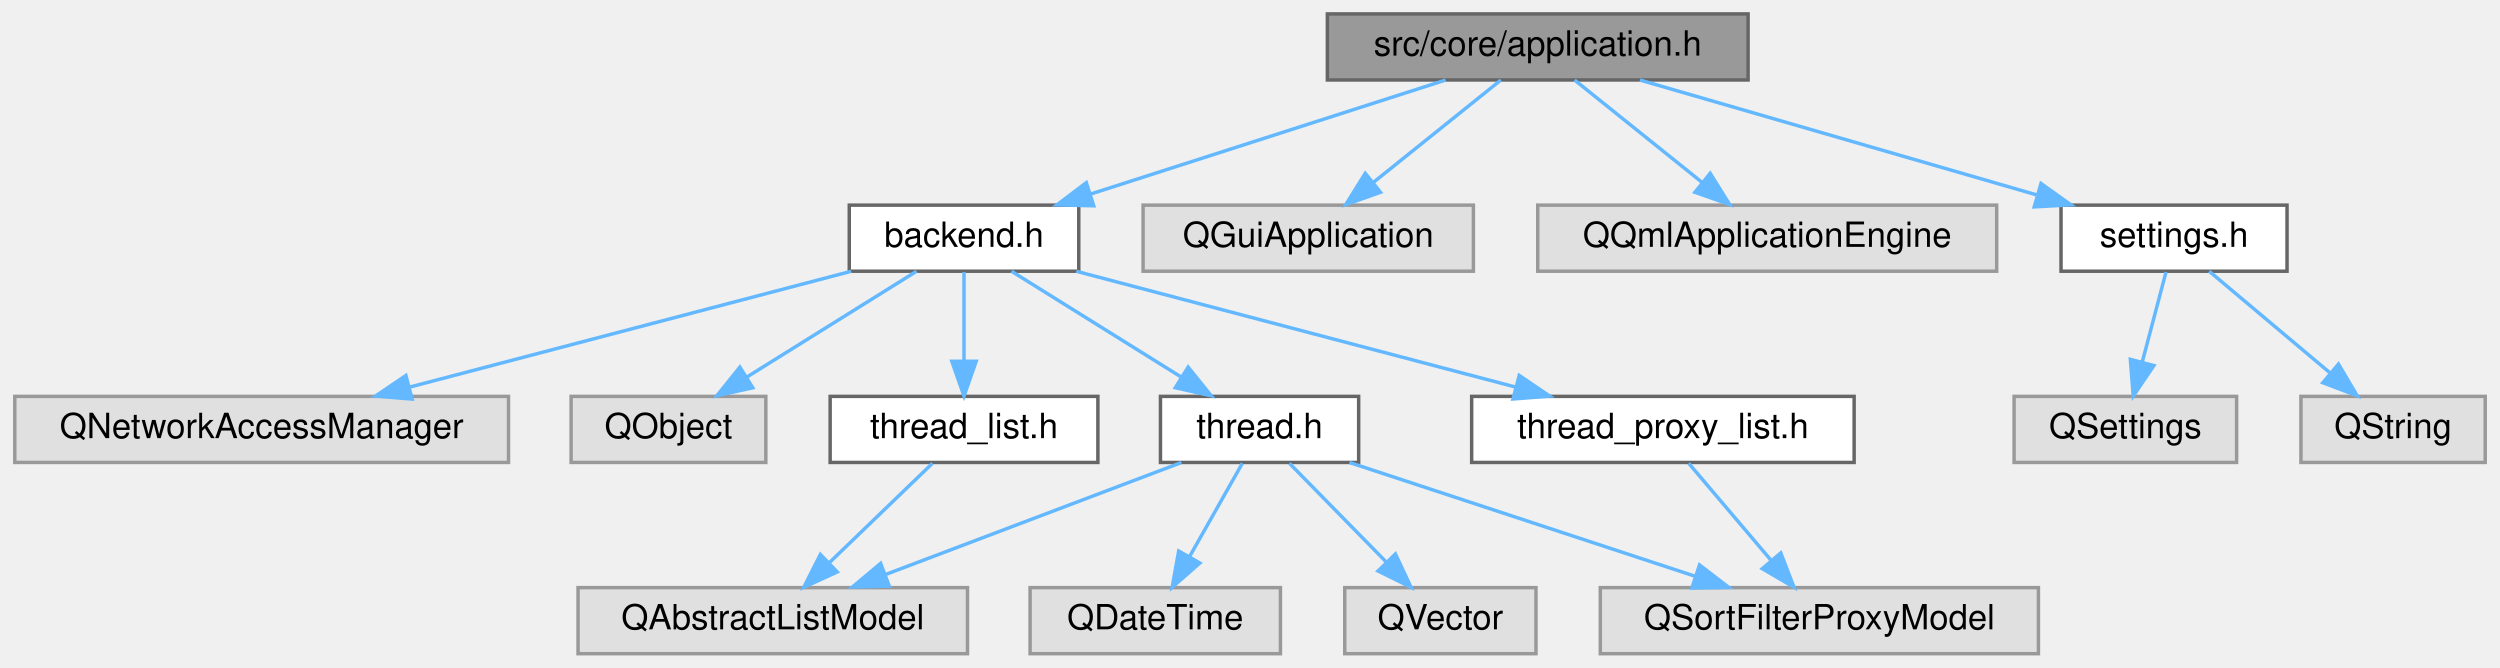
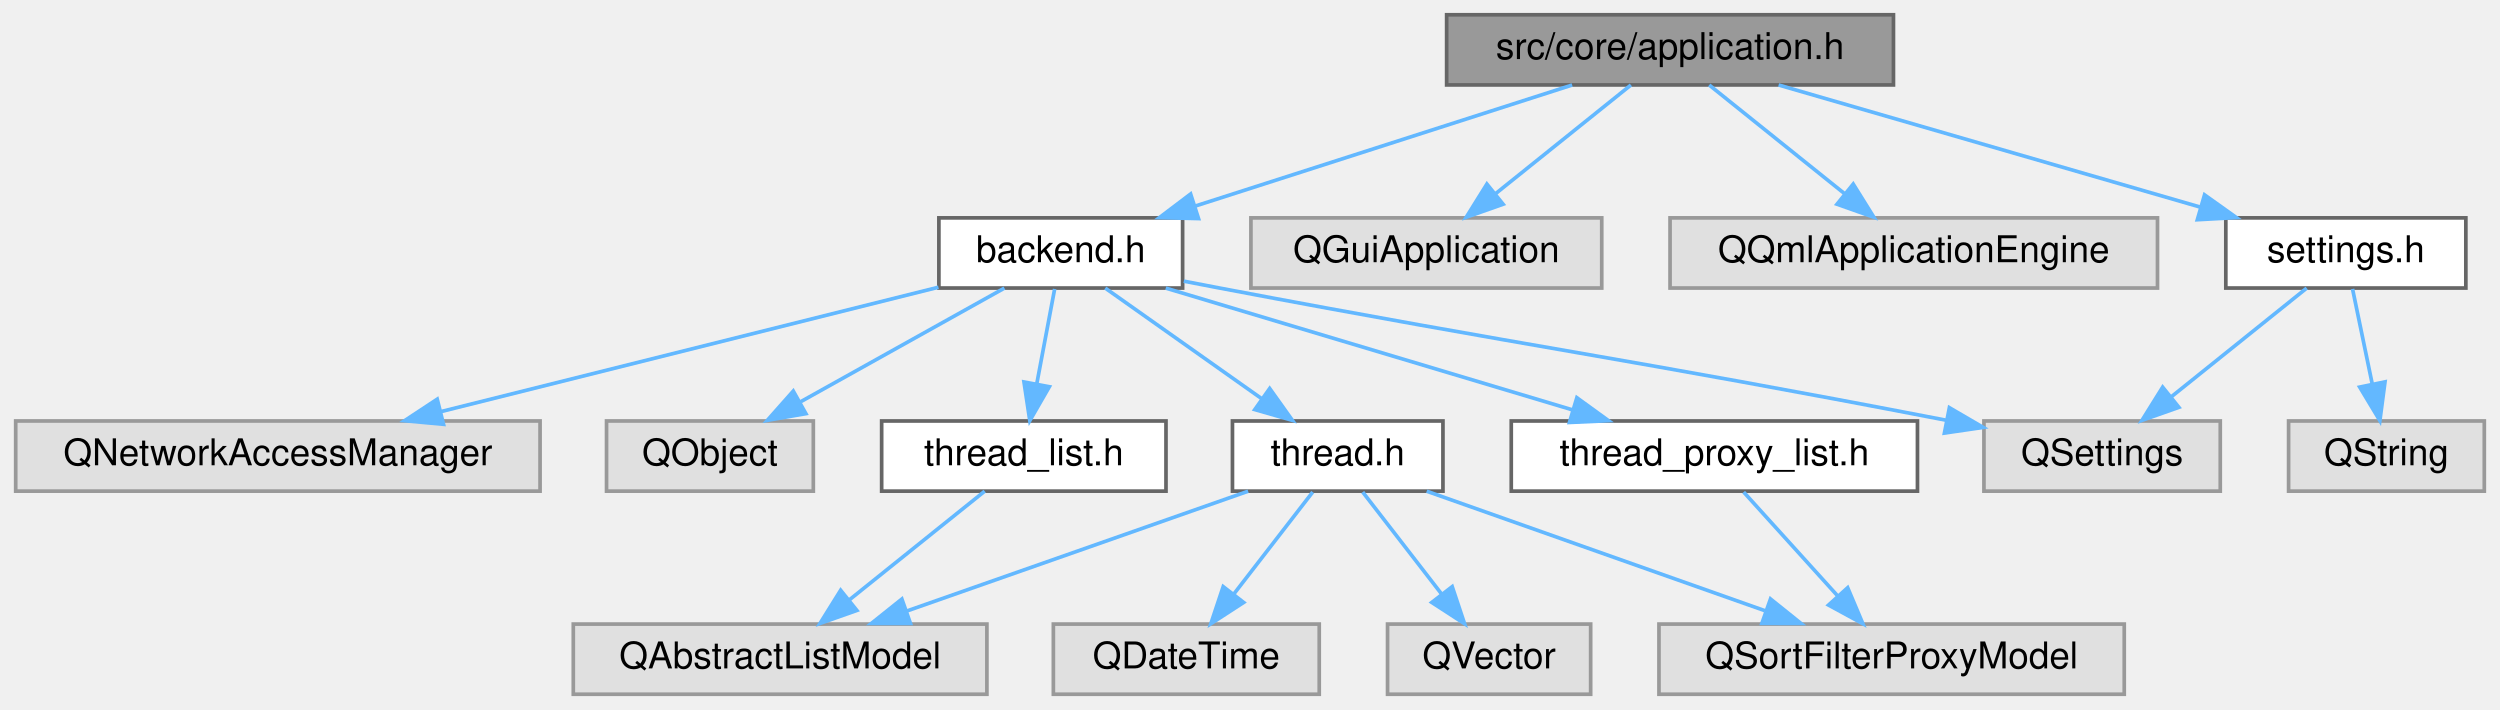
- <svg xmlns="http://www.w3.org/2000/svg" xmlns:xlink="http://www.w3.org/1999/xlink" width="719pt" height="192pt" viewBox="0.00 0.00 718.50 192.00">
+ <svg xmlns="http://www.w3.org/2000/svg" xmlns:xlink="http://www.w3.org/1999/xlink" width="677pt" height="192pt" viewBox="0.00 0.00 676.50 192.00">
  <g id="graph0" class="graph" transform="scale(1 1) rotate(0) translate(4 188)">
    <g id="Node000001" class="node">
      <g id="a_Node000001">
        <a xlink:title=" ">
-           <polygon fill="#999999" stroke="#666666" points="498.5,-184 377.5,-184 377.5,-165 498.5,-165 498.5,-184" />
-           <text text-anchor="middle" x="438" y="-172" font-family="Helvetica,sans-Serif" font-size="10.00">src/core/application.h</text>
+           <polygon fill="#999999" stroke="#666666" points="508.5,-184 387.5,-184 387.5,-165 508.5,-165 508.5,-184" />
+           <text text-anchor="middle" x="448" y="-172" font-family="Helvetica,sans-Serif" font-size="10.00">src/core/application.h</text>
        </a>
      </g>
    </g>
    <g id="Node000002" class="node">
      <g id="a_Node000002">
        <a xlink:href="backend_8h.html" target="_top" xlink:title=" ">
-           <polygon fill="white" stroke="#666666" points="306,-129 240,-129 240,-110 306,-110 306,-129" />
-           <text text-anchor="middle" x="273" y="-117" font-family="Helvetica,sans-Serif" font-size="10.00">backend.h</text>
+           <polygon fill="white" stroke="#666666" points="316,-129 250,-129 250,-110 316,-110 316,-129" />
+           <text text-anchor="middle" x="283" y="-117" font-family="Helvetica,sans-Serif" font-size="10.00">backend.h</text>
        </a>
      </g>
    </g>
    <g id="edge1_Node000001_Node000002" class="edge">
      <g id="a_edge1_Node000001_Node000002">
        <a xlink:title=" ">
-           <path fill="none" stroke="#63b8ff" d="M411.49,-164.98C383.79,-156.09 340.14,-142.07 309.26,-132.15" />
-           <polygon fill="#63b8ff" stroke="#63b8ff" points="310.31,-128.81 299.72,-129.08 308.17,-135.47 310.31,-128.81" />
-         </a>
-       </g>
-     </g>
-     <g id="Node000012" class="node">
-       <g id="a_Node000012">
-         <a xlink:title=" ">
-           <polygon fill="#e0e0e0" stroke="#999999" points="419.5,-129 324.5,-129 324.5,-110 419.5,-110 419.5,-129" />
-           <text text-anchor="middle" x="372" y="-117" font-family="Helvetica,sans-Serif" font-size="10.00">QGuiApplication</text>
-         </a>
-       </g>
-     </g>
-     <g id="edge13_Node000001_Node000012" class="edge">
-       <g id="a_edge13_Node000001_Node000012">
-         <a xlink:title=" ">
-           <path fill="none" stroke="#63b8ff" d="M427.4,-164.98C417.54,-157.07 402.65,-145.11 390.78,-135.58" />
-           <polygon fill="#63b8ff" stroke="#63b8ff" points="392.79,-132.7 382.8,-129.17 388.4,-138.16 392.79,-132.7" />
+           <path fill="none" stroke="#63b8ff" d="M421.49,-164.98C393.79,-156.09 350.14,-142.07 319.26,-132.15" />
+           <polygon fill="#63b8ff" stroke="#63b8ff" points="320.31,-128.81 309.72,-129.08 318.17,-135.47 320.31,-128.81" />
        </a>
      </g>
    </g>
    <g id="Node000013" class="node">
      <g id="a_Node000013">
        <a xlink:title=" ">
-           <polygon fill="#e0e0e0" stroke="#999999" points="570,-129 438,-129 438,-110 570,-110 570,-129" />
-           <text text-anchor="middle" x="504" y="-117" font-family="Helvetica,sans-Serif" font-size="10.00">QQmlApplicationEngine</text>
+           <polygon fill="#e0e0e0" stroke="#999999" points="429.5,-129 334.5,-129 334.5,-110 429.5,-110 429.5,-129" />
+           <text text-anchor="middle" x="382" y="-117" font-family="Helvetica,sans-Serif" font-size="10.00">QGuiApplication</text>
        </a>
      </g>
    </g>
    <g id="edge14_Node000001_Node000013" class="edge">
      <g id="a_edge14_Node000001_Node000013">
        <a xlink:title=" ">
-           <path fill="none" stroke="#63b8ff" d="M448.6,-164.98C458.46,-157.07 473.35,-145.11 485.22,-135.58" />
-           <polygon fill="#63b8ff" stroke="#63b8ff" points="487.6,-138.16 493.2,-129.17 483.21,-132.7 487.6,-138.16" />
+           <path fill="none" stroke="#63b8ff" d="M437.4,-164.98C427.54,-157.07 412.65,-145.11 400.78,-135.58" />
+           <polygon fill="#63b8ff" stroke="#63b8ff" points="402.79,-132.7 392.8,-129.17 398.4,-138.16 402.79,-132.7" />
        </a>
      </g>
    </g>
    <g id="Node000014" class="node">
      <g id="a_Node000014">
-         <a xlink:href="settings_8h.html" target="_top" xlink:title=" ">
-           <polygon fill="white" stroke="#666666" points="653.5,-129 588.5,-129 588.5,-110 653.5,-110 653.5,-129" />
-           <text text-anchor="middle" x="621" y="-117" font-family="Helvetica,sans-Serif" font-size="10.00">settings.h</text>
+         <a xlink:title=" ">
+           <polygon fill="#e0e0e0" stroke="#999999" points="580,-129 448,-129 448,-110 580,-110 580,-129" />
+           <text text-anchor="middle" x="514" y="-117" font-family="Helvetica,sans-Serif" font-size="10.00">QQmlApplicationEngine</text>
        </a>
      </g>
    </g>
    <g id="edge15_Node000001_Node000014" class="edge">
      <g id="a_edge15_Node000001_Node000014">
        <a xlink:title=" ">
-           <path fill="none" stroke="#63b8ff" d="M467.4,-164.98C498.39,-156.01 547.38,-141.82 581.67,-131.89" />
-           <polygon fill="#63b8ff" stroke="#63b8ff" points="582.74,-135.23 591.37,-129.08 580.79,-128.5 582.74,-135.23" />
+           <path fill="none" stroke="#63b8ff" d="M458.6,-164.98C468.46,-157.07 483.35,-145.11 495.22,-135.58" />
+           <polygon fill="#63b8ff" stroke="#63b8ff" points="497.6,-138.16 503.2,-129.17 493.21,-132.7 497.6,-138.16" />
+         </a>
+       </g>
+     </g>
+     <g id="Node000015" class="node">
+       <g id="a_Node000015">
+         <a xlink:href="settings_8h.html" target="_top" xlink:title=" ">
+           <polygon fill="white" stroke="#666666" points="663.5,-129 598.5,-129 598.5,-110 663.5,-110 663.5,-129" />
+           <text text-anchor="middle" x="631" y="-117" font-family="Helvetica,sans-Serif" font-size="10.00">settings.h</text>
+         </a>
+       </g>
+     </g>
+     <g id="edge16_Node000001_Node000015" class="edge">
+       <g id="a_edge16_Node000001_Node000015">
+         <a xlink:title=" ">
+           <path fill="none" stroke="#63b8ff" d="M477.4,-164.98C508.39,-156.01 557.38,-141.82 591.67,-131.89" />
+           <polygon fill="#63b8ff" stroke="#63b8ff" points="592.74,-135.23 601.37,-129.08 590.79,-128.5 592.74,-135.23" />
        </a>
      </g>
    </g>
    <g id="Node000003" class="node">
      <g id="a_Node000003">
        <a xlink:title=" ">
          <polygon fill="#e0e0e0" stroke="#999999" points="142,-74 0,-74 0,-55 142,-55 142,-74" />
          <text text-anchor="middle" x="71" y="-62" font-family="Helvetica,sans-Serif" font-size="10.00">QNetworkAccessManager</text>
        </a>
      </g>
    </g>
    <g id="edge2_Node000002_Node000003" class="edge">
      <g id="a_edge2_Node000002_Node000003">
        <a xlink:title=" ">
-           <path fill="none" stroke="#63b8ff" d="M240.55,-109.98C206.04,-100.93 151.34,-86.58 113.44,-76.64" />
-           <polygon fill="#63b8ff" stroke="#63b8ff" points="114.27,-73.23 103.71,-74.08 112.49,-80.01 114.27,-73.23" />
+           <path fill="none" stroke="#63b8ff" d="M249.88,-110.22C213.59,-101.15 155.22,-86.55 115.08,-76.52" />
+           <polygon fill="#63b8ff" stroke="#63b8ff" points="115.85,-73.1 105.3,-74.07 114.15,-79.9 115.85,-73.1" />
        </a>
      </g>
    </g>
    <g id="Node000004" class="node">
      <g id="a_Node000004">
        <a xlink:title=" ">
          <polygon fill="#e0e0e0" stroke="#999999" points="216,-74 160,-74 160,-55 216,-55 216,-74" />
          <text text-anchor="middle" x="188" y="-62" font-family="Helvetica,sans-Serif" font-size="10.00">QObject</text>
        </a>
      </g>
    </g>
    <g id="edge3_Node000002_Node000004" class="edge">
      <g id="a_edge3_Node000002_Node000004">
        <a xlink:title=" ">
-           <path fill="none" stroke="#63b8ff" d="M259.34,-109.98C246.16,-101.77 225.97,-89.18 210.43,-79.49" />
-           <polygon fill="#63b8ff" stroke="#63b8ff" points="212.24,-76.49 201.91,-74.17 208.54,-82.43 212.24,-76.49" />
+           <path fill="none" stroke="#63b8ff" d="M267.74,-109.98C252.87,-101.69 230.02,-88.94 212.58,-79.22" />
+           <polygon fill="#63b8ff" stroke="#63b8ff" points="213.98,-75.99 203.54,-74.17 210.57,-82.1 213.98,-75.99" />
        </a>
      </g>
    </g>
    <g id="Node000005" class="node">
      <g id="a_Node000005">
+         <a xlink:title=" ">
+           <polygon fill="#e0e0e0" stroke="#999999" points="597,-74 533,-74 533,-55 597,-55 597,-74" />
+           <text text-anchor="middle" x="565" y="-62" font-family="Helvetica,sans-Serif" font-size="10.00">QSettings</text>
+         </a>
+       </g>
+     </g>
+     <g id="edge4_Node000002_Node000005" class="edge">
+       <g id="a_edge4_Node000002_Node000005">
+         <a xlink:title=" ">
+           <path fill="none" stroke="#63b8ff" d="M316.32,-111.86C319.59,-111.22 322.86,-110.6 326,-110 410.79,-93.91 434.55,-91.26 522.87,-74.18" />
+           <polygon fill="#63b8ff" stroke="#63b8ff" points="523.64,-77.6 532.79,-72.26 522.3,-70.73 523.64,-77.6" />
+         </a>
+       </g>
+     </g>
+     <g id="Node000006" class="node">
+       <g id="a_Node000006">
        <a xlink:href="thread_8h.html" target="_top" xlink:title=" ">
          <polygon fill="white" stroke="#666666" points="386.5,-74 329.5,-74 329.5,-55 386.5,-55 386.5,-74" />
          <text text-anchor="middle" x="358" y="-62" font-family="Helvetica,sans-Serif" font-size="10.00">thread.h</text>
        </a>
      </g>
    </g>
-     <g id="edge4_Node000002_Node000005" class="edge">
-       <g id="a_edge4_Node000002_Node000005">
-         <a xlink:title=" ">
-           <path fill="none" stroke="#63b8ff" d="M286.66,-109.98C299.84,-101.77 320.03,-89.18 335.57,-79.49" />
-           <polygon fill="#63b8ff" stroke="#63b8ff" points="337.46,-82.43 344.09,-74.17 333.76,-76.49 337.46,-82.43" />
-         </a>
-       </g>
-     </g>
-     <g id="Node000010" class="node">
-       <g id="a_Node000010">
+     <g id="edge5_Node000002_Node000006" class="edge">
+       <g id="a_edge5_Node000002_Node000006">
+         <a xlink:title=" ">
+           <path fill="none" stroke="#63b8ff" d="M295.05,-109.98C306.46,-101.92 323.83,-89.65 337.43,-80.03" />
+           <polygon fill="#63b8ff" stroke="#63b8ff" points="339.58,-82.8 345.73,-74.17 335.54,-77.08 339.58,-82.8" />
+         </a>
+       </g>
+     </g>
+     <g id="Node000011" class="node">
+       <g id="a_Node000011">
        <a xlink:href="thread__list_8h.html" target="_top" xlink:title=" ">
          <polygon fill="white" stroke="#666666" points="311.5,-74 234.5,-74 234.5,-55 311.5,-55 311.5,-74" />
          <text text-anchor="middle" x="273" y="-62" font-family="Helvetica,sans-Serif" font-size="10.00">thread_list.h</text>
        </a>
      </g>
    </g>
-     <g id="edge9_Node000002_Node000010" class="edge">
-       <g id="a_edge9_Node000002_Node000010">
-         <a xlink:title=" ">
-           <path fill="none" stroke="#63b8ff" d="M273,-109.75C273,-102.8 273,-92.85 273,-84.13" />
-           <polygon fill="#63b8ff" stroke="#63b8ff" points="276.5,-84.09 273,-74.09 269.5,-84.09 276.5,-84.09" />
-         </a>
-       </g>
-     </g>
-     <g id="Node000011" class="node">
-       <g id="a_Node000011">
+     <g id="edge10_Node000002_Node000011" class="edge">
+       <g id="a_edge10_Node000002_Node000011">
+         <a xlink:title=" ">
+           <path fill="none" stroke="#63b8ff" d="M281.35,-109.75C280.04,-102.8 278.16,-92.85 276.52,-84.13" />
+           <polygon fill="#63b8ff" stroke="#63b8ff" points="279.91,-83.27 274.62,-74.09 273.04,-84.56 279.91,-83.27" />
+         </a>
+       </g>
+     </g>
+     <g id="Node000012" class="node">
+       <g id="a_Node000012">
        <a xlink:href="thread__proxy__list_8h.html" target="_top" xlink:title=" ">
-           <polygon fill="white" stroke="#666666" points="529,-74 419,-74 419,-55 529,-55 529,-74" />
-           <text text-anchor="middle" x="474" y="-62" font-family="Helvetica,sans-Serif" font-size="10.00">thread_proxy_list.h</text>
-         </a>
-       </g>
-     </g>
-     <g id="edge11_Node000002_Node000011" class="edge">
-       <g id="a_edge11_Node000002_Node000011">
-         <a xlink:title=" ">
-           <path fill="none" stroke="#63b8ff" d="M305.29,-109.98C339.62,-100.93 394.06,-86.58 431.77,-76.64" />
-           <polygon fill="#63b8ff" stroke="#63b8ff" points="432.68,-80.02 441.45,-74.08 430.89,-73.25 432.68,-80.02" />
-         </a>
-       </g>
-     </g>
-     <g id="Node000006" class="node">
-       <g id="a_Node000006">
-         <a xlink:title=" ">
-           <polygon fill="#e0e0e0" stroke="#999999" points="274,-19 162,-19 162,0 274,0 274,-19" />
-           <text text-anchor="middle" x="218" y="-7" font-family="Helvetica,sans-Serif" font-size="10.00">QAbstractListModel</text>
-         </a>
-       </g>
-     </g>
-     <g id="edge5_Node000005_Node000006" class="edge">
-       <g id="a_edge5_Node000005_Node000006">
-         <a xlink:title=" ">
-           <path fill="none" stroke="#63b8ff" d="M335.51,-54.98C312.48,-46.27 276.46,-32.63 250.37,-22.75" />
-           <polygon fill="#63b8ff" stroke="#63b8ff" points="251.49,-19.44 240.9,-19.17 249.02,-25.98 251.49,-19.44" />
+           <polygon fill="white" stroke="#666666" points="515,-74 405,-74 405,-55 515,-55 515,-74" />
+           <text text-anchor="middle" x="460" y="-62" font-family="Helvetica,sans-Serif" font-size="10.00">thread_proxy_list.h</text>
+         </a>
+       </g>
+     </g>
+     <g id="edge12_Node000002_Node000012" class="edge">
+       <g id="a_edge12_Node000002_Node000012">
+         <a xlink:title=" ">
+           <path fill="none" stroke="#63b8ff" d="M311.44,-109.98C341.28,-101.05 388.38,-86.94 421.53,-77.02" />
+           <polygon fill="#63b8ff" stroke="#63b8ff" points="422.76,-80.3 431.34,-74.08 420.76,-73.6 422.76,-80.3" />
        </a>
      </g>
    </g>
    <g id="Node000007" class="node">
      <g id="a_Node000007">
        <a xlink:title=" ">
-           <polygon fill="#e0e0e0" stroke="#999999" points="364,-19 292,-19 292,0 364,0 364,-19" />
-           <text text-anchor="middle" x="328" y="-7" font-family="Helvetica,sans-Serif" font-size="10.00">QDateTime</text>
-         </a>
-       </g>
-     </g>
-     <g id="edge6_Node000005_Node000007" class="edge">
-       <g id="a_edge6_Node000005_Node000007">
-         <a xlink:title=" ">
-           <path fill="none" stroke="#63b8ff" d="M353.05,-54.75C348.94,-47.49 342.97,-36.95 337.9,-27.98" />
-           <polygon fill="#63b8ff" stroke="#63b8ff" points="340.83,-26.07 332.86,-19.09 334.74,-29.52 340.83,-26.07" />
+           <polygon fill="#e0e0e0" stroke="#999999" points="263,-19 151,-19 151,0 263,0 263,-19" />
+           <text text-anchor="middle" x="207" y="-7" font-family="Helvetica,sans-Serif" font-size="10.00">QAbstractListModel</text>
+         </a>
+       </g>
+     </g>
+     <g id="edge6_Node000006_Node000007" class="edge">
+       <g id="a_edge6_Node000006_Node000007">
+         <a xlink:title=" ">
+           <path fill="none" stroke="#63b8ff" d="M333.74,-54.98C308.68,-46.19 269.37,-32.39 241.17,-22.49" />
+           <polygon fill="#63b8ff" stroke="#63b8ff" points="242.3,-19.18 231.7,-19.17 239.98,-25.78 242.3,-19.18" />
        </a>
      </g>
    </g>
    <g id="Node000008" class="node">
      <g id="a_Node000008">
        <a xlink:title=" ">
-           <polygon fill="#e0e0e0" stroke="#999999" points="582,-19 456,-19 456,0 582,0 582,-19" />
-           <text text-anchor="middle" x="519" y="-7" font-family="Helvetica,sans-Serif" font-size="10.00">QSortFilterProxyModel</text>
-         </a>
-       </g>
-     </g>
-     <g id="edge7_Node000005_Node000008" class="edge">
-       <g id="a_edge7_Node000005_Node000008">
-         <a xlink:title=" ">
-           <path fill="none" stroke="#63b8ff" d="M383.87,-54.98C410.78,-46.13 453.12,-32.19 483.23,-22.28" />
-           <polygon fill="#63b8ff" stroke="#63b8ff" points="484.53,-25.53 492.93,-19.08 482.34,-18.88 484.53,-25.53" />
+           <polygon fill="#e0e0e0" stroke="#999999" points="353,-19 281,-19 281,0 353,0 353,-19" />
+           <text text-anchor="middle" x="317" y="-7" font-family="Helvetica,sans-Serif" font-size="10.00">QDateTime</text>
+         </a>
+       </g>
+     </g>
+     <g id="edge7_Node000006_Node000008" class="edge">
+       <g id="a_edge7_Node000006_Node000008">
+         <a xlink:title=" ">
+           <path fill="none" stroke="#63b8ff" d="M351.23,-54.75C345.44,-47.26 336.94,-36.28 329.86,-27.13" />
+           <polygon fill="#63b8ff" stroke="#63b8ff" points="332.53,-24.86 323.64,-19.09 326.99,-29.14 332.53,-24.86" />
        </a>
      </g>
    </g>
    <g id="Node000009" class="node">
      <g id="a_Node000009">
        <a xlink:title=" ">
-           <polygon fill="#e0e0e0" stroke="#999999" points="437.5,-19 382.5,-19 382.5,0 437.5,0 437.5,-19" />
-           <text text-anchor="middle" x="410" y="-7" font-family="Helvetica,sans-Serif" font-size="10.00">QVector</text>
-         </a>
-       </g>
-     </g>
-     <g id="edge8_Node000005_Node000009" class="edge">
-       <g id="a_edge8_Node000005_Node000009">
-         <a xlink:title=" ">
-           <path fill="none" stroke="#63b8ff" d="M366.59,-54.75C374.16,-47.03 385.38,-35.6 394.51,-26.28" />
-           <polygon fill="#63b8ff" stroke="#63b8ff" points="397.07,-28.68 401.57,-19.09 392.07,-23.78 397.07,-28.68" />
-         </a>
-       </g>
-     </g>
-     <g id="edge10_Node000010_Node000006" class="edge">
-       <g id="a_edge10_Node000010_Node000006">
-         <a xlink:title=" ">
-           <path fill="none" stroke="#63b8ff" d="M263.92,-54.75C255.91,-47.03 244.04,-35.6 234.38,-26.28" />
-           <polygon fill="#63b8ff" stroke="#63b8ff" points="236.54,-23.51 226.91,-19.09 231.69,-28.55 236.54,-23.51" />
-         </a>
-       </g>
-     </g>
-     <g id="edge12_Node000011_Node000008" class="edge">
-       <g id="a_edge12_Node000011_Node000008">
-         <a xlink:title=" ">
-           <path fill="none" stroke="#63b8ff" d="M481.43,-54.75C487.85,-47.18 497.31,-36.05 505.12,-26.84" />
-           <polygon fill="#63b8ff" stroke="#63b8ff" points="507.9,-28.98 511.71,-19.09 502.57,-24.45 507.9,-28.98" />
-         </a>
-       </g>
-     </g>
-     <g id="Node000015" class="node">
-       <g id="a_Node000015">
-         <a xlink:title=" ">
-           <polygon fill="#e0e0e0" stroke="#999999" points="639,-74 575,-74 575,-55 639,-55 639,-74" />
-           <text text-anchor="middle" x="607" y="-62" font-family="Helvetica,sans-Serif" font-size="10.00">QSettings</text>
-         </a>
-       </g>
-     </g>
-     <g id="edge16_Node000014_Node000015" class="edge">
-       <g id="a_edge16_Node000014_Node000015">
-         <a xlink:title=" ">
-           <path fill="none" stroke="#63b8ff" d="M618.69,-109.75C616.83,-102.72 614.16,-92.62 611.85,-83.84" />
-           <polygon fill="#63b8ff" stroke="#63b8ff" points="615.21,-82.86 609.27,-74.09 608.44,-84.65 615.21,-82.86" />
+           <polygon fill="#e0e0e0" stroke="#999999" points="571,-19 445,-19 445,0 571,0 571,-19" />
+           <text text-anchor="middle" x="508" y="-7" font-family="Helvetica,sans-Serif" font-size="10.00">QSortFilterProxyModel</text>
+         </a>
+       </g>
+     </g>
+     <g id="edge8_Node000006_Node000009" class="edge">
+       <g id="a_edge8_Node000006_Node000009">
+         <a xlink:title=" ">
+           <path fill="none" stroke="#63b8ff" d="M382.1,-54.98C406.88,-46.23 445.7,-32.51 473.69,-22.62" />
+           <polygon fill="#63b8ff" stroke="#63b8ff" points="475.2,-25.8 483.46,-19.17 472.87,-19.2 475.2,-25.8" />
+         </a>
+       </g>
+     </g>
+     <g id="Node000010" class="node">
+       <g id="a_Node000010">
+         <a xlink:title=" ">
+           <polygon fill="#e0e0e0" stroke="#999999" points="426.5,-19 371.5,-19 371.5,0 426.5,0 426.5,-19" />
+           <text text-anchor="middle" x="399" y="-7" font-family="Helvetica,sans-Serif" font-size="10.00">QVector</text>
+         </a>
+       </g>
+     </g>
+     <g id="edge9_Node000006_Node000010" class="edge">
+       <g id="a_edge9_Node000006_Node000010">
+         <a xlink:title=" ">
+           <path fill="none" stroke="#63b8ff" d="M364.77,-54.75C370.56,-47.26 379.06,-36.28 386.14,-27.13" />
+           <polygon fill="#63b8ff" stroke="#63b8ff" points="389.01,-29.14 392.36,-19.09 383.47,-24.86 389.01,-29.14" />
+         </a>
+       </g>
+     </g>
+     <g id="edge11_Node000011_Node000007" class="edge">
+       <g id="a_edge11_Node000011_Node000007">
+         <a xlink:title=" ">
+           <path fill="none" stroke="#63b8ff" d="M262.4,-54.98C252.54,-47.07 237.65,-35.11 225.78,-25.58" />
+           <polygon fill="#63b8ff" stroke="#63b8ff" points="227.79,-22.7 217.8,-19.17 223.4,-28.16 227.79,-22.7" />
+         </a>
+       </g>
+     </g>
+     <g id="edge13_Node000012_Node000009" class="edge">
+       <g id="a_edge13_Node000012_Node000009">
+         <a xlink:title=" ">
+           <path fill="none" stroke="#63b8ff" d="M467.93,-54.75C474.85,-47.11 485.07,-35.82 493.45,-26.56" />
+           <polygon fill="#63b8ff" stroke="#63b8ff" points="496.1,-28.85 500.22,-19.09 490.91,-24.15 496.1,-28.85" />
+         </a>
+       </g>
+     </g>
+     <g id="edge17_Node000015_Node000005" class="edge">
+       <g id="a_edge17_Node000015_Node000005">
+         <a xlink:title=" ">
+           <path fill="none" stroke="#63b8ff" d="M620.4,-109.98C610.54,-102.07 595.65,-90.11 583.78,-80.58" />
+           <polygon fill="#63b8ff" stroke="#63b8ff" points="585.79,-77.7 575.8,-74.17 581.4,-83.16 585.79,-77.7" />
        </a>
      </g>
    </g>
    <g id="Node000016" class="node">
      <g id="a_Node000016">
        <a xlink:title=" ">
-           <polygon fill="#e0e0e0" stroke="#999999" points="710.5,-74 657.5,-74 657.5,-55 710.5,-55 710.5,-74" />
-           <text text-anchor="middle" x="684" y="-62" font-family="Helvetica,sans-Serif" font-size="10.00">QString</text>
-         </a>
-       </g>
-     </g>
-     <g id="edge17_Node000014_Node000016" class="edge">
-       <g id="a_edge17_Node000014_Node000016">
-         <a xlink:title=" ">
-           <path fill="none" stroke="#63b8ff" d="M631.12,-109.98C640.44,-102.15 654.47,-90.34 665.74,-80.86" />
-           <polygon fill="#63b8ff" stroke="#63b8ff" points="668.29,-83.29 673.69,-74.17 663.79,-77.93 668.29,-83.29" />
+           <polygon fill="#e0e0e0" stroke="#999999" points="668.5,-74 615.5,-74 615.5,-55 668.5,-55 668.5,-74" />
+           <text text-anchor="middle" x="642" y="-62" font-family="Helvetica,sans-Serif" font-size="10.00">QString</text>
+         </a>
+       </g>
+     </g>
+     <g id="edge18_Node000015_Node000016" class="edge">
+       <g id="a_edge18_Node000015_Node000016">
+         <a xlink:title=" ">
+           <path fill="none" stroke="#63b8ff" d="M632.82,-109.75C634.26,-102.8 636.32,-92.85 638.13,-84.13" />
+           <polygon fill="#63b8ff" stroke="#63b8ff" points="641.61,-84.59 640.22,-74.09 634.76,-83.17 641.61,-84.59" />
        </a>
      </g>
    </g>
  </g>
</svg>
